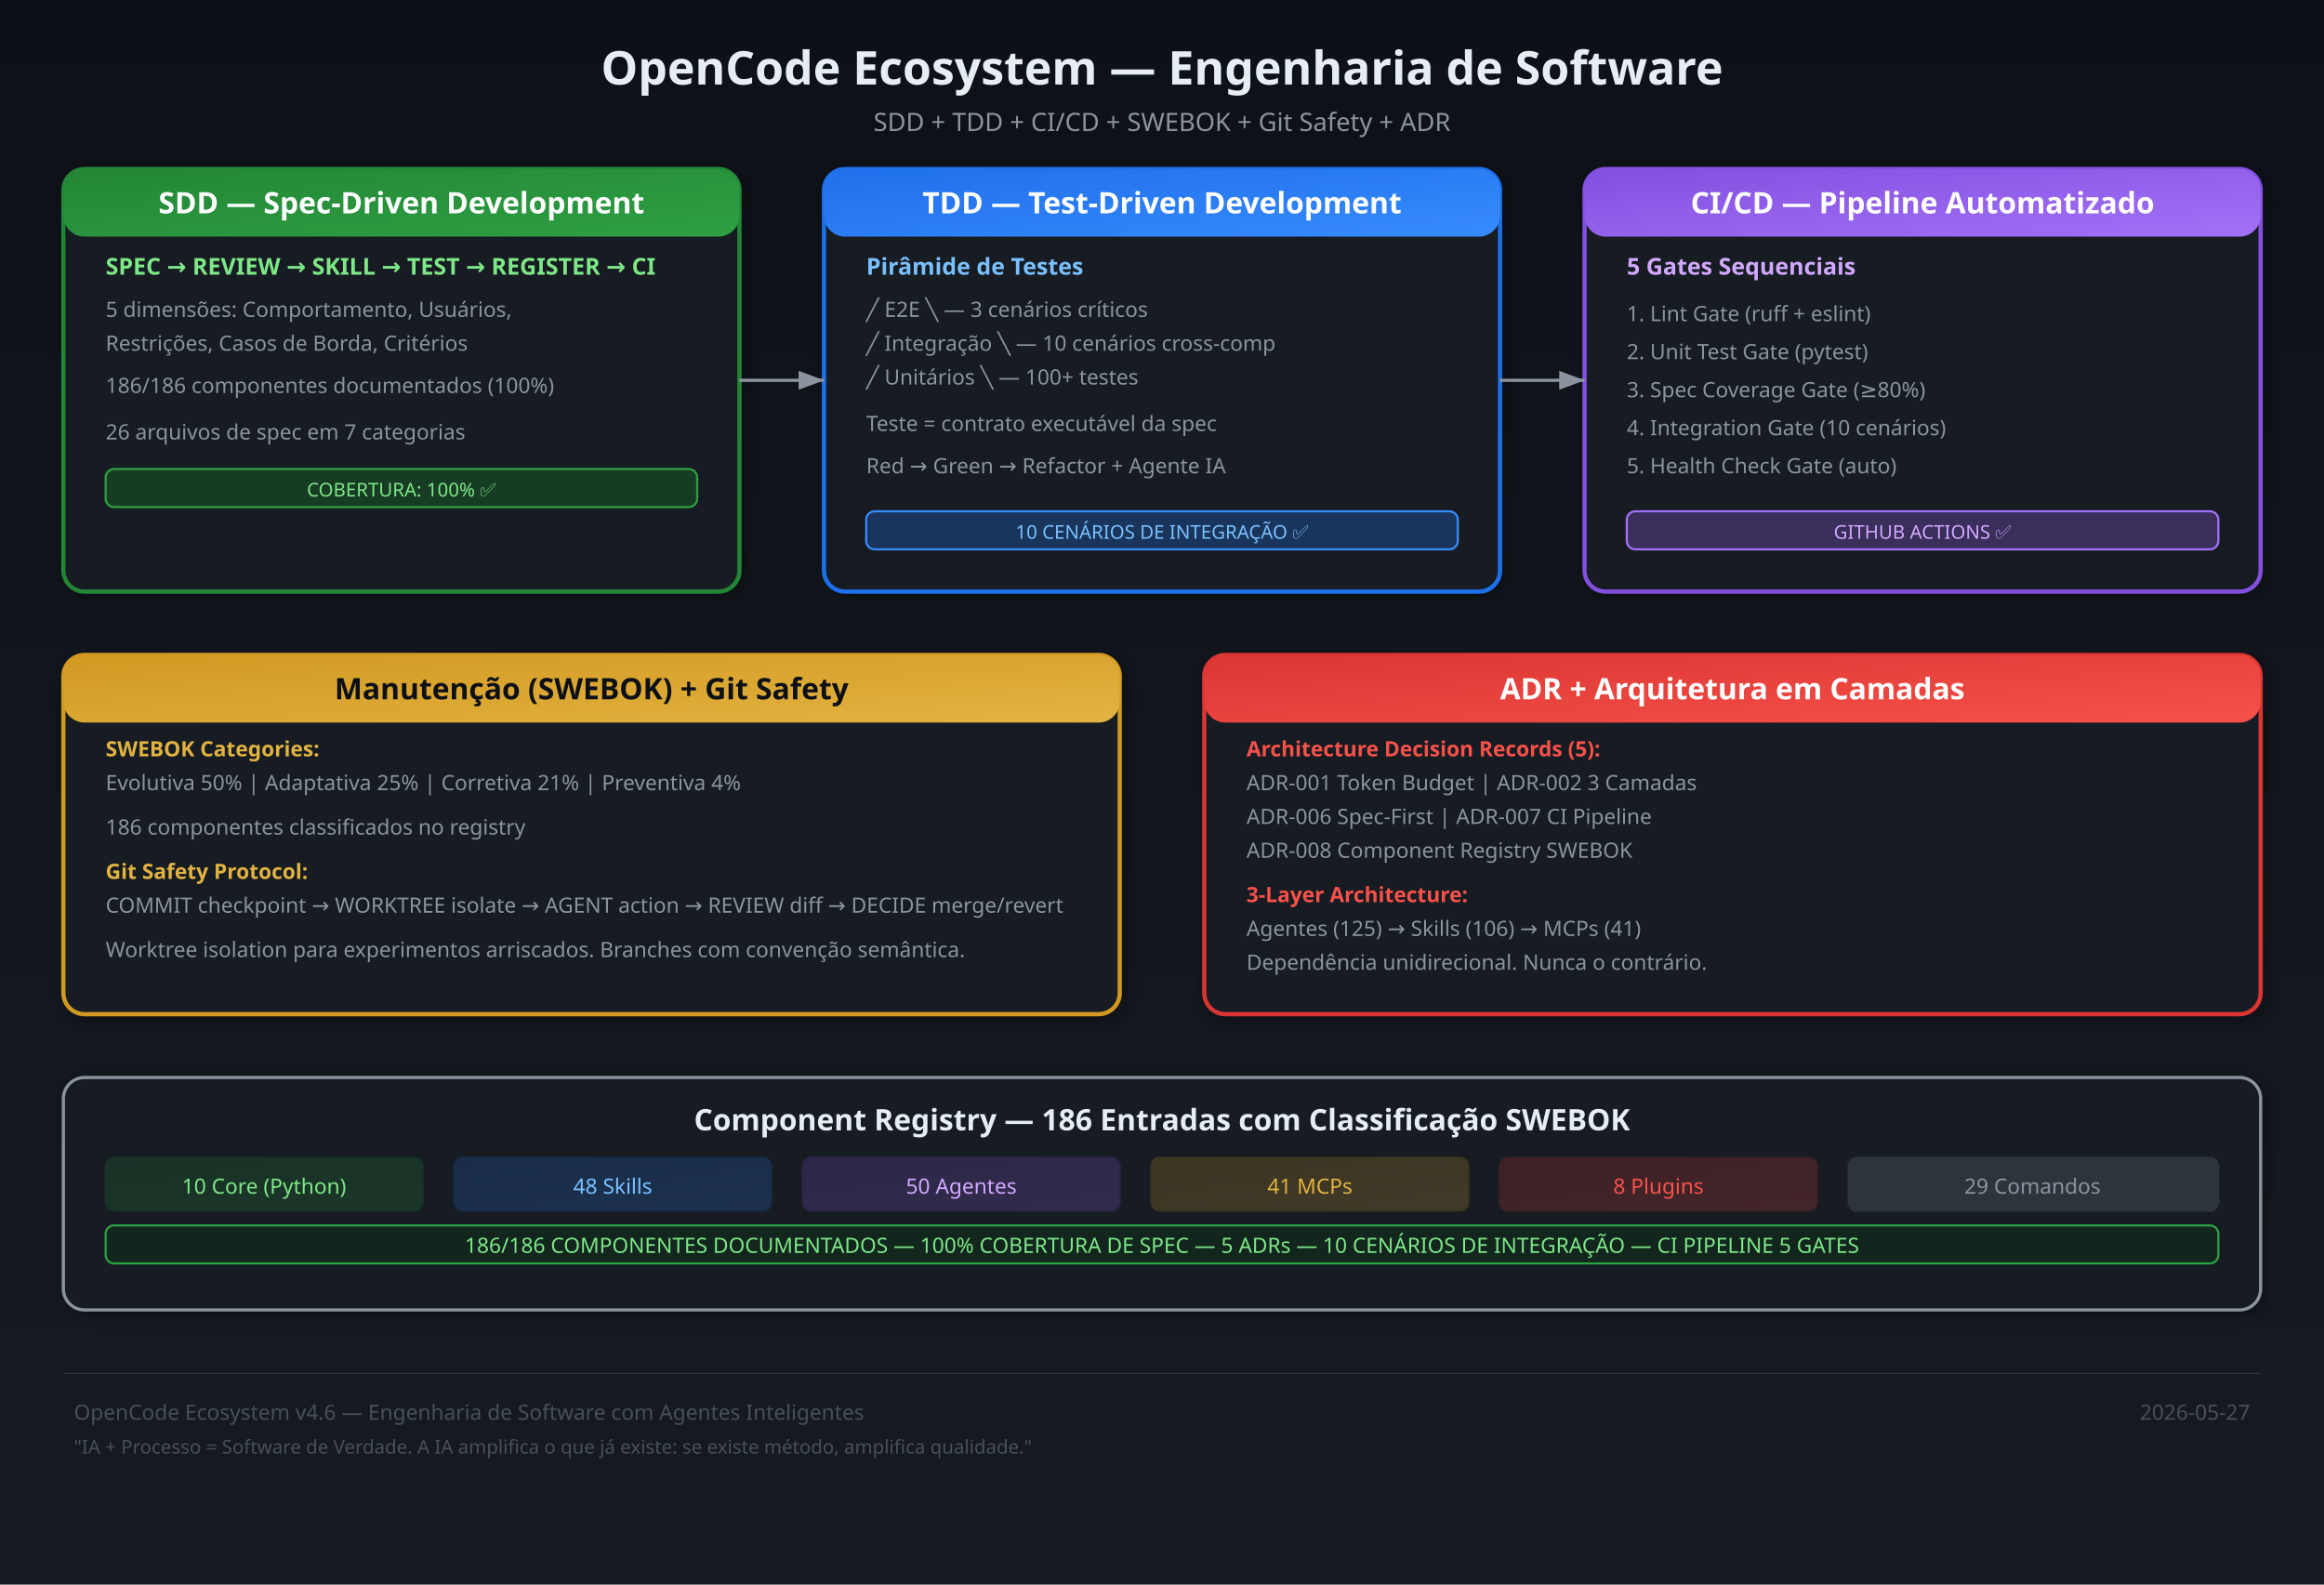
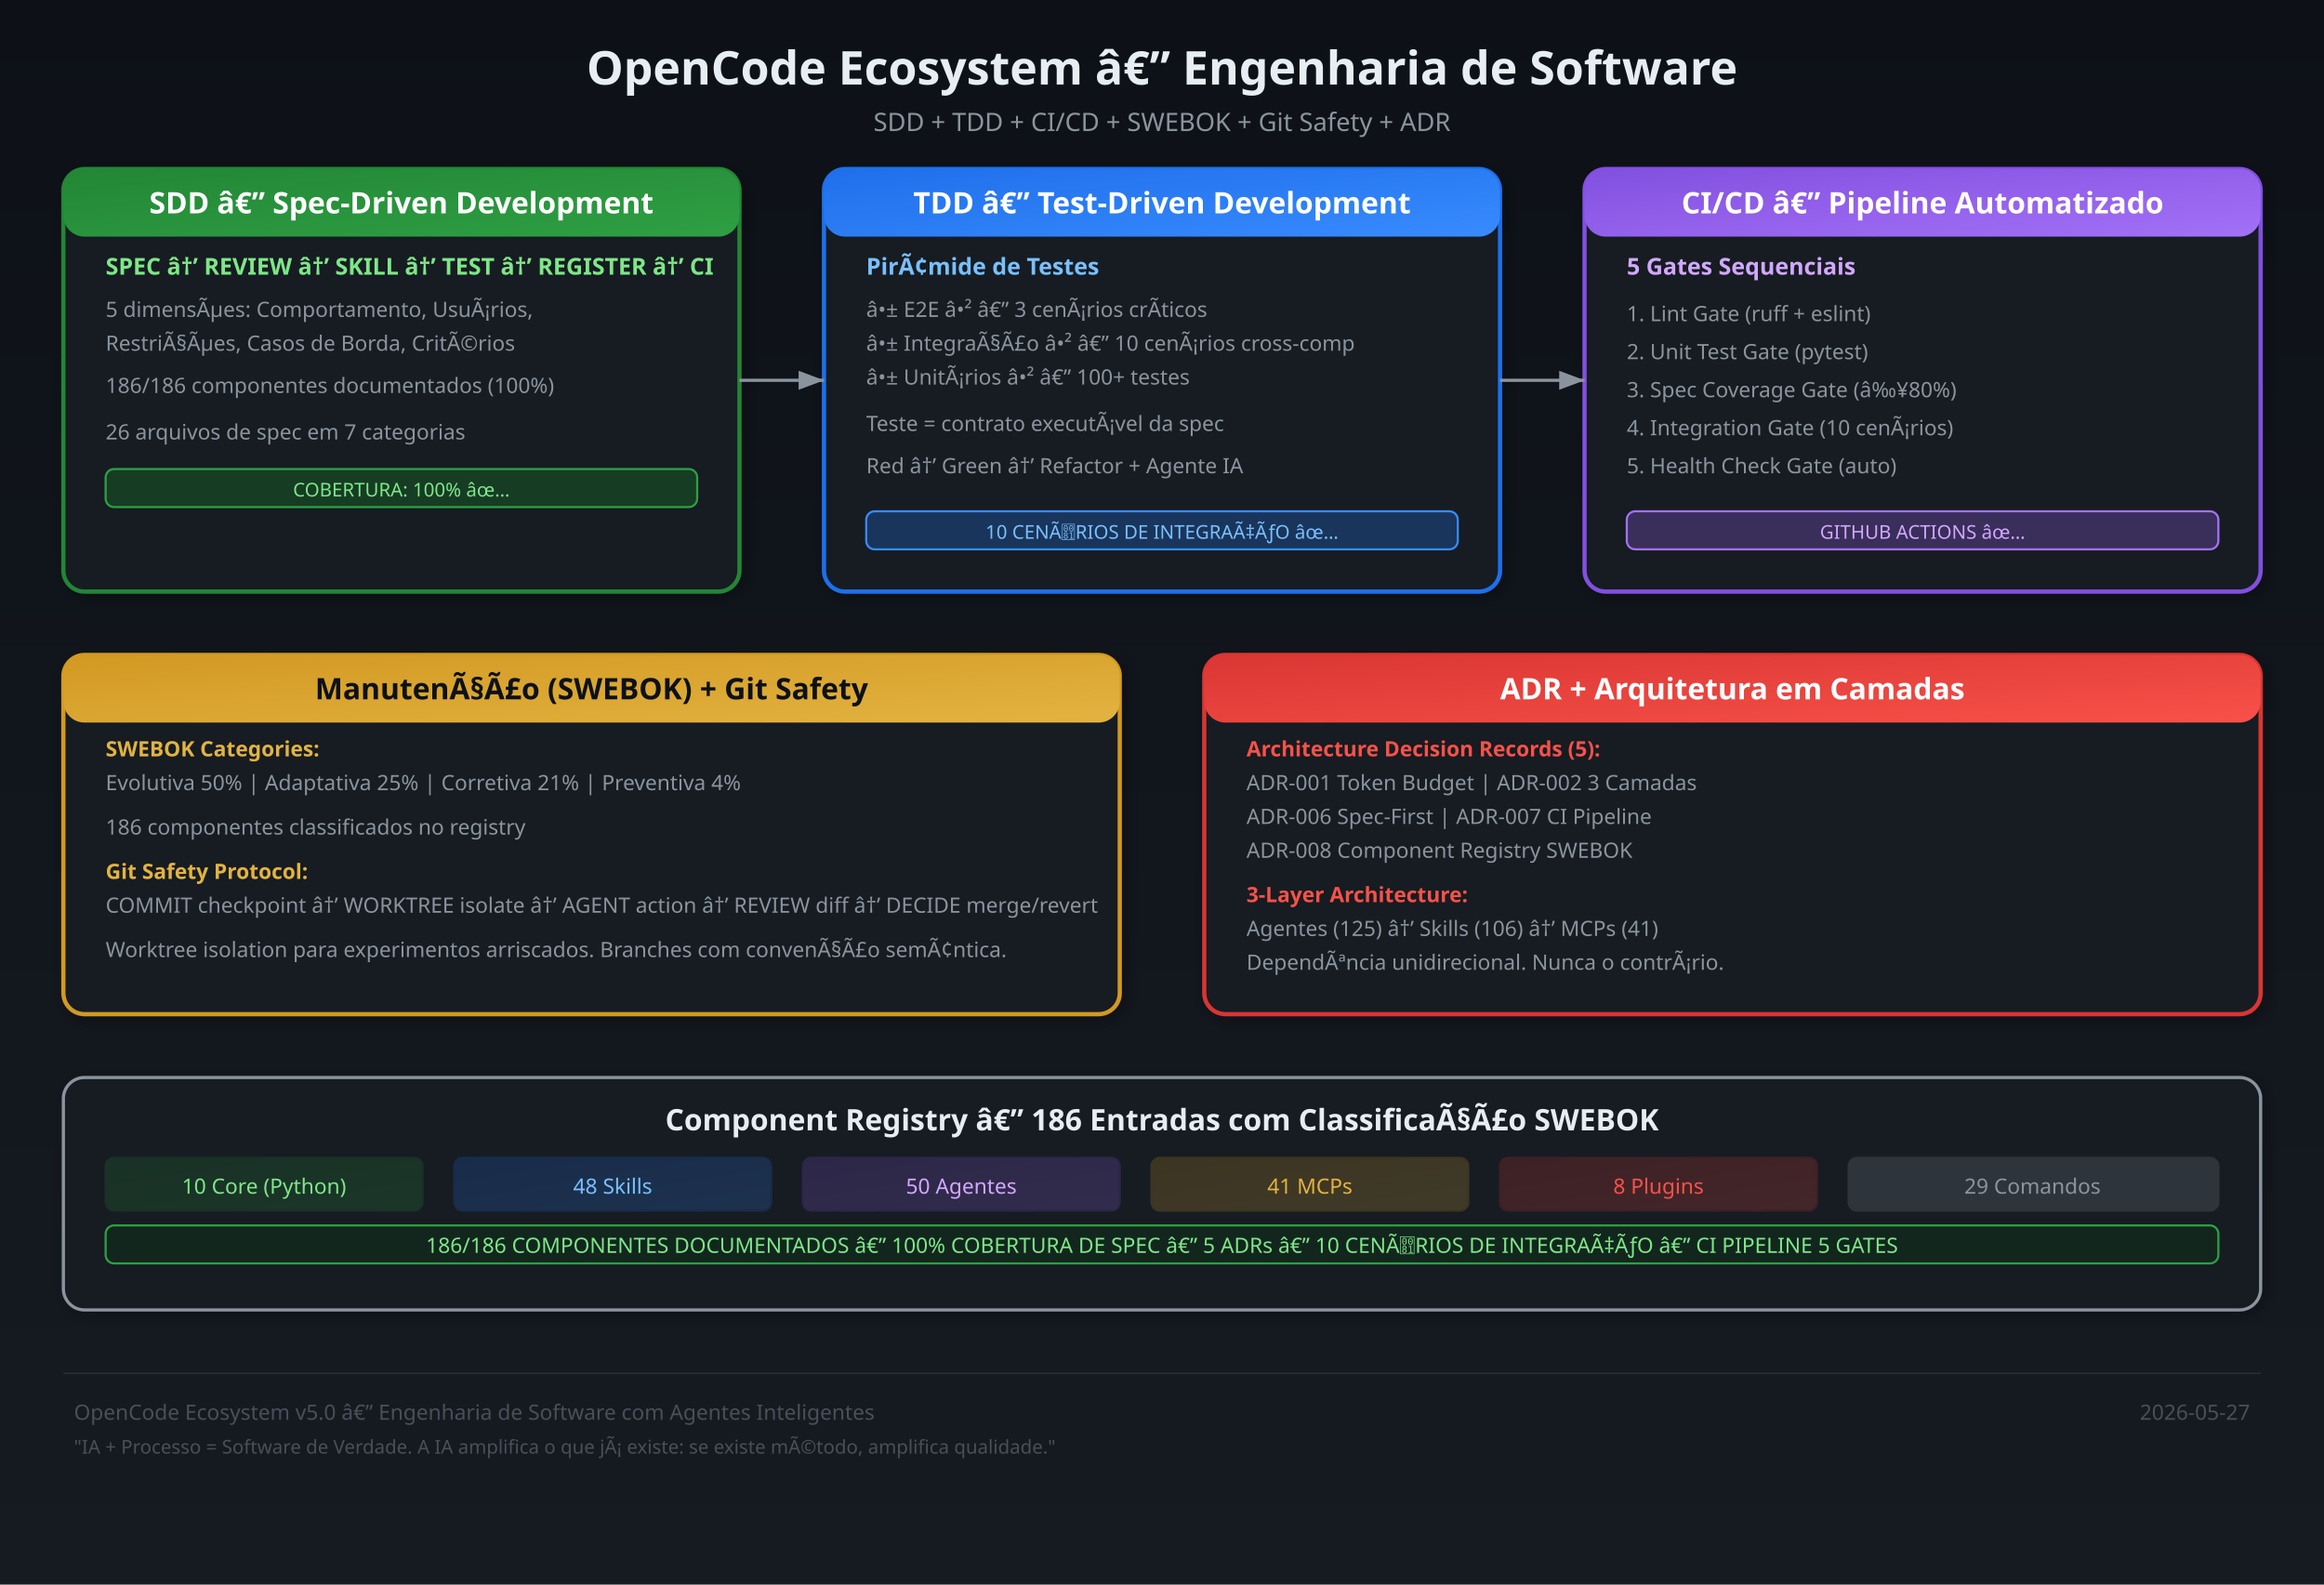
<svg xmlns="http://www.w3.org/2000/svg" viewBox="0 0 1100 750" font-family="Segoe UI, system-ui, sans-serif">
  <defs>
    <linearGradient id="bg" x1="0" y1="0" x2="0" y2="1">
      <stop offset="0%" stop-color="#0d1117" />
      <stop offset="100%" stop-color="#161b22" />
    </linearGradient>
    <linearGradient id="green" x1="0" y1="0" x2="1" y2="1">
      <stop offset="0%" stop-color="#238636" />
      <stop offset="100%" stop-color="#2ea043" />
    </linearGradient>
    <linearGradient id="blue" x1="0" y1="0" x2="1" y2="1">
      <stop offset="0%" stop-color="#1f6feb" />
      <stop offset="100%" stop-color="#388bfd" />
    </linearGradient>
    <linearGradient id="purple" x1="0" y1="0" x2="1" y2="1">
      <stop offset="0%" stop-color="#8250df" />
      <stop offset="100%" stop-color="#a371f7" />
    </linearGradient>
    <linearGradient id="orange" x1="0" y1="0" x2="1" y2="1">
      <stop offset="0%" stop-color="#d29922" />
      <stop offset="100%" stop-color="#e3b341" />
    </linearGradient>
    <linearGradient id="red" x1="0" y1="0" x2="1" y2="1">
      <stop offset="0%" stop-color="#da3633" />
      <stop offset="100%" stop-color="#f85149" />
    </linearGradient>
    <filter id="shadow">
      <feDropShadow dx="2" dy="2" stdDeviation="4" flood-opacity="0.3" />
    </filter>
  </defs>
  <rect width="1100" height="750" fill="url(#bg)" />
-   <text x="550" y="40" text-anchor="middle" fill="#e6edf3" font-size="22" font-weight="bold">OpenCode Ecosystem — Engenharia de Software</text>
+   <text x="550" y="40" text-anchor="middle" fill="#e6edf3" font-size="22" font-weight="bold">OpenCode Ecosystem â€” Engenharia de Software</text>
  <text x="550" y="62" text-anchor="middle" fill="#8b949e" font-size="12">SDD + TDD + CI/CD + SWEBOK + Git Safety + ADR</text>
  <rect x="30" y="80" width="320" height="200" rx="10" fill="#161b22" stroke="#238636" stroke-width="2" filter="url(#shadow)" />
  <rect x="30" y="80" width="320" height="32" rx="10" fill="url(#green)" />
-   <text x="190" y="101" text-anchor="middle" fill="#fff" font-size="14" font-weight="bold">SDD — Spec-Driven Development</text>
-   <text x="50" y="130" fill="#7ee787" font-size="11" font-weight="bold">SPEC → REVIEW → SKILL → TEST → REGISTER → CI</text>
-   <text x="50" y="150" fill="#8b949e" font-size="10">5 dimensões: Comportamento, Usuários,</text>
-   <text x="50" y="166" fill="#8b949e" font-size="10">Restrições, Casos de Borda, Critérios</text>
+   <text x="190" y="101" text-anchor="middle" fill="#fff" font-size="14" font-weight="bold">SDD â€” Spec-Driven Development</text>
+   <text x="50" y="130" fill="#7ee787" font-size="11" font-weight="bold">SPEC â†’ REVIEW â†’ SKILL â†’ TEST â†’ REGISTER â†’ CI</text>
+   <text x="50" y="150" fill="#8b949e" font-size="10">5 dimensÃµes: Comportamento, UsuÃ¡rios,</text>
+   <text x="50" y="166" fill="#8b949e" font-size="10">RestriÃ§Ãµes, Casos de Borda, CritÃ©rios</text>
  <text x="50" y="186" fill="#8b949e" font-size="10">186/186 componentes documentados (100%)</text>
  <text x="50" y="208" fill="#8b949e" font-size="10">26 arquivos de spec em 7 categorias</text>
  <rect x="50" y="222" width="280" height="18" rx="4" fill="#0d1117" stroke="#2ea043" stroke-width="1" />
  <rect x="50" y="222" width="280" height="18" rx="4" fill="#2ea043" opacity="0.3" />
-   <text x="190" y="235" text-anchor="middle" fill="#7ee787" font-size="9">COBERTURA: 100% ✅</text>
+   <text x="190" y="235" text-anchor="middle" fill="#7ee787" font-size="9">COBERTURA: 100% âœ…</text>
  <rect x="390" y="80" width="320" height="200" rx="10" fill="#161b22" stroke="#1f6feb" stroke-width="2" filter="url(#shadow)" />
  <rect x="390" y="80" width="320" height="32" rx="10" fill="url(#blue)" />
-   <text x="550" y="101" text-anchor="middle" fill="#fff" font-size="14" font-weight="bold">TDD — Test-Driven Development</text>
-   <text x="410" y="130" fill="#79c0ff" font-size="11" font-weight="bold">Pirâmide de Testes</text>
-   <text x="410" y="150" fill="#8b949e" font-size="10">╱ E2E ╲ — 3 cenários críticos</text>
-   <text x="410" y="166" fill="#8b949e" font-size="10">╱ Integração ╲ — 10 cenários cross-comp</text>
-   <text x="410" y="182" fill="#8b949e" font-size="10">╱ Unitários ╲ — 100+ testes</text>
-   <text x="410" y="204" fill="#8b949e" font-size="10">Teste = contrato executável da spec</text>
-   <text x="410" y="224" fill="#8b949e" font-size="10">Red → Green → Refactor + Agente IA</text>
+   <text x="550" y="101" text-anchor="middle" fill="#fff" font-size="14" font-weight="bold">TDD â€” Test-Driven Development</text>
+   <text x="410" y="130" fill="#79c0ff" font-size="11" font-weight="bold">PirÃ¢mide de Testes</text>
+   <text x="410" y="150" fill="#8b949e" font-size="10">â•± E2E â•² â€” 3 cenÃ¡rios crÃ­ticos</text>
+   <text x="410" y="166" fill="#8b949e" font-size="10">â•± IntegraÃ§Ã£o â•² â€” 10 cenÃ¡rios cross-comp</text>
+   <text x="410" y="182" fill="#8b949e" font-size="10">â•± UnitÃ¡rios â•² â€” 100+ testes</text>
+   <text x="410" y="204" fill="#8b949e" font-size="10">Teste = contrato executÃ¡vel da spec</text>
+   <text x="410" y="224" fill="#8b949e" font-size="10">Red â†’ Green â†’ Refactor + Agente IA</text>
  <rect x="410" y="242" width="280" height="18" rx="4" fill="#0d1117" stroke="#388bfd" stroke-width="1" />
  <rect x="410" y="242" width="280" height="18" rx="4" fill="#388bfd" opacity="0.3" />
-   <text x="550" y="255" text-anchor="middle" fill="#79c0ff" font-size="9">10 CENÁRIOS DE INTEGRAÇÃO ✅</text>
+   <text x="550" y="255" text-anchor="middle" fill="#79c0ff" font-size="9">10 CENÃRIOS DE INTEGRAÃ‡ÃƒO âœ…</text>
  <rect x="750" y="80" width="320" height="200" rx="10" fill="#161b22" stroke="#8250df" stroke-width="2" filter="url(#shadow)" />
  <rect x="750" y="80" width="320" height="32" rx="10" fill="url(#purple)" />
-   <text x="910" y="101" text-anchor="middle" fill="#fff" font-size="14" font-weight="bold">CI/CD — Pipeline Automatizado</text>
+   <text x="910" y="101" text-anchor="middle" fill="#fff" font-size="14" font-weight="bold">CI/CD â€” Pipeline Automatizado</text>
  <text x="770" y="130" fill="#d2a8ff" font-size="11" font-weight="bold">5 Gates Sequenciais</text>
  <text x="770" y="152" fill="#8b949e" font-size="10">1. Lint Gate (ruff + eslint)</text>
  <text x="770" y="170" fill="#8b949e" font-size="10">2. Unit Test Gate (pytest)</text>
-   <text x="770" y="188" fill="#8b949e" font-size="10">3. Spec Coverage Gate (≥80%)</text>
-   <text x="770" y="206" fill="#8b949e" font-size="10">4. Integration Gate (10 cenários)</text>
+   <text x="770" y="188" fill="#8b949e" font-size="10">3. Spec Coverage Gate (â‰¥80%)</text>
+   <text x="770" y="206" fill="#8b949e" font-size="10">4. Integration Gate (10 cenÃ¡rios)</text>
  <text x="770" y="224" fill="#8b949e" font-size="10">5. Health Check Gate (auto)</text>
  <rect x="770" y="242" width="280" height="18" rx="4" fill="#0d1117" stroke="#a371f7" stroke-width="1" />
  <rect x="770" y="242" width="280" height="18" rx="4" fill="#a371f7" opacity="0.3" />
-   <text x="910" y="255" text-anchor="middle" fill="#d2a8ff" font-size="9">GITHUB ACTIONS ✅</text>
+   <text x="910" y="255" text-anchor="middle" fill="#d2a8ff" font-size="9">GITHUB ACTIONS âœ…</text>
  <line x1="350" y1="180" x2="390" y2="180" stroke="#8b949e" stroke-width="1.5" marker-end="url(#arrowGray)" />
  <line x1="710" y1="180" x2="750" y2="180" stroke="#8b949e" stroke-width="1.5" marker-end="url(#arrowGray)" />
  <rect x="30" y="310" width="500" height="170" rx="10" fill="#161b22" stroke="#d29922" stroke-width="2" filter="url(#shadow)" />
  <rect x="30" y="310" width="500" height="32" rx="10" fill="url(#orange)" />
-   <text x="280" y="331" text-anchor="middle" fill="#0d1117" font-size="14" font-weight="bold">Manutenção (SWEBOK) + Git Safety</text>
+   <text x="280" y="331" text-anchor="middle" fill="#0d1117" font-size="14" font-weight="bold">ManutenÃ§Ã£o (SWEBOK) + Git Safety</text>
  <text x="50" y="358" fill="#e3b341" font-size="10" font-weight="bold">SWEBOK Categories:</text>
  <text x="50" y="374" fill="#8b949e" font-size="10">Evolutiva 50% | Adaptativa 25% | Corretiva 21% | Preventiva 4%</text>
  <text x="50" y="395" fill="#8b949e" font-size="10">186 componentes classificados no registry</text>
  <text x="50" y="416" fill="#e3b341" font-size="10" font-weight="bold">Git Safety Protocol:</text>
-   <text x="50" y="432" fill="#8b949e" font-size="10">COMMIT checkpoint → WORKTREE isolate → AGENT action → REVIEW diff → DECIDE merge/revert</text>
-   <text x="50" y="453" fill="#8b949e" font-size="10">Worktree isolation para experimentos arriscados. Branches com convenção semântica.</text>
+   <text x="50" y="432" fill="#8b949e" font-size="10">COMMIT checkpoint â†’ WORKTREE isolate â†’ AGENT action â†’ REVIEW diff â†’ DECIDE merge/revert</text>
+   <text x="50" y="453" fill="#8b949e" font-size="10">Worktree isolation para experimentos arriscados. Branches com convenÃ§Ã£o semÃ¢ntica.</text>
  <rect x="570" y="310" width="500" height="170" rx="10" fill="#161b22" stroke="#da3633" stroke-width="2" filter="url(#shadow)" />
  <rect x="570" y="310" width="500" height="32" rx="10" fill="url(#red)" />
  <text x="820" y="331" text-anchor="middle" fill="#fff" font-size="14" font-weight="bold">ADR + Arquitetura em Camadas</text>
  <text x="590" y="358" fill="#f85149" font-size="10" font-weight="bold">Architecture Decision Records (5):</text>
  <text x="590" y="374" fill="#8b949e" font-size="10">ADR-001 Token Budget | ADR-002 3 Camadas</text>
  <text x="590" y="390" fill="#8b949e" font-size="10">ADR-006 Spec-First | ADR-007 CI Pipeline</text>
  <text x="590" y="406" fill="#8b949e" font-size="10">ADR-008 Component Registry SWEBOK</text>
  <text x="590" y="427" fill="#f85149" font-size="10" font-weight="bold">3-Layer Architecture:</text>
-   <text x="590" y="443" fill="#8b949e" font-size="10">Agentes (125) → Skills (106) → MCPs (41)</text>
-   <text x="590" y="459" fill="#8b949e" font-size="10">Dependência unidirecional. Nunca o contrário.</text>
+   <text x="590" y="443" fill="#8b949e" font-size="10">Agentes (125) â†’ Skills (106) â†’ MCPs (41)</text>
+   <text x="590" y="459" fill="#8b949e" font-size="10">DependÃªncia unidirecional. Nunca o contrÃ¡rio.</text>
  <rect x="30" y="510" width="1040" height="110" rx="10" fill="#161b22" stroke="#8b949e" stroke-width="1.5" filter="url(#shadow)" />
-   <text x="550" y="535" text-anchor="middle" fill="#e6edf3" font-size="14" font-weight="bold">Component Registry — 186 Entradas com Classificação SWEBOK</text>
+   <text x="550" y="535" text-anchor="middle" fill="#e6edf3" font-size="14" font-weight="bold">Component Registry â€” 186 Entradas com ClassificaÃ§Ã£o SWEBOK</text>
  <rect x="50" y="548" width="150" height="25" rx="4" fill="url(#green)" opacity="0.2" stroke="#238636" stroke-width="1" />
  <text x="125" y="565" text-anchor="middle" fill="#7ee787" font-size="10">10 Core (Python)</text>
  <rect x="215" y="548" width="150" height="25" rx="4" fill="url(#blue)" opacity="0.2" stroke="#1f6feb" stroke-width="1" />
  <text x="290" y="565" text-anchor="middle" fill="#79c0ff" font-size="10">48 Skills</text>
  <rect x="380" y="548" width="150" height="25" rx="4" fill="url(#purple)" opacity="0.2" stroke="#8250df" stroke-width="1" />
  <text x="455" y="565" text-anchor="middle" fill="#d2a8ff" font-size="10">50 Agentes</text>
  <rect x="545" y="548" width="150" height="25" rx="4" fill="url(#orange)" opacity="0.2" stroke="#d29922" stroke-width="1" />
  <text x="620" y="565" text-anchor="middle" fill="#e3b341" font-size="10">41 MCPs</text>
  <rect x="710" y="548" width="150" height="25" rx="4" fill="url(#red)" opacity="0.2" stroke="#da3633" stroke-width="1" />
  <text x="785" y="565" text-anchor="middle" fill="#f85149" font-size="10">8 Plugins</text>
  <rect x="875" y="548" width="175" height="25" rx="4" fill="#8b949e" opacity="0.2" stroke="#8b949e" stroke-width="1" />
  <text x="962" y="565" text-anchor="middle" fill="#8b949e" font-size="10">29 Comandos</text>
  <rect x="50" y="580" width="1000" height="18" rx="4" fill="#0d1117" stroke="#2ea043" stroke-width="1" />
  <rect x="50" y="580" width="1000" height="18" rx="4" fill="#2ea043" opacity="0.15" />
-   <text x="550" y="593" text-anchor="middle" fill="#7ee787" font-size="10">186/186 COMPONENTES DOCUMENTADOS — 100% COBERTURA DE SPEC — 5 ADRs — 10 CENÁRIOS DE INTEGRAÇÃO — CI PIPELINE 5 GATES</text>
+   <text x="550" y="593" text-anchor="middle" fill="#7ee787" font-size="10">186/186 COMPONENTES DOCUMENTADOS â€” 100% COBERTURA DE SPEC â€” 5 ADRs â€” 10 CENÃRIOS DE INTEGRAÃ‡ÃƒO â€” CI PIPELINE 5 GATES</text>
  <line x1="30" y1="650" x2="1070" y2="650" stroke="#30363d" stroke-width="0.5" />
-   <text x="35" y="672" fill="#484f58" font-size="10">OpenCode Ecosystem v4.6 — Engenharia de Software com Agentes Inteligentes</text>
-   <text x="35" y="688" fill="#484f58" font-size="9">"IA + Processo = Software de Verdade. A IA amplifica o que já existe: se existe método, amplifica qualidade."</text>
+   <text x="35" y="672" fill="#484f58" font-size="10">OpenCode Ecosystem v5.0 â€” Engenharia de Software com Agentes Inteligentes</text>
+   <text x="35" y="688" fill="#484f58" font-size="9">"IA + Processo = Software de Verdade. A IA amplifica o que jÃ¡ existe: se existe mÃ©todo, amplifica qualidade."</text>
  <text x="1065" y="672" text-anchor="end" fill="#484f58" font-size="10">2026-05-27</text>
  <defs>
    <marker id="arrowGray" markerWidth="8" markerHeight="6" refX="8" refY="3" orient="auto">
      <path d="M0,0 L8,3 L0,6 Z" fill="#8b949e" />
    </marker>
  </defs>
</svg>
